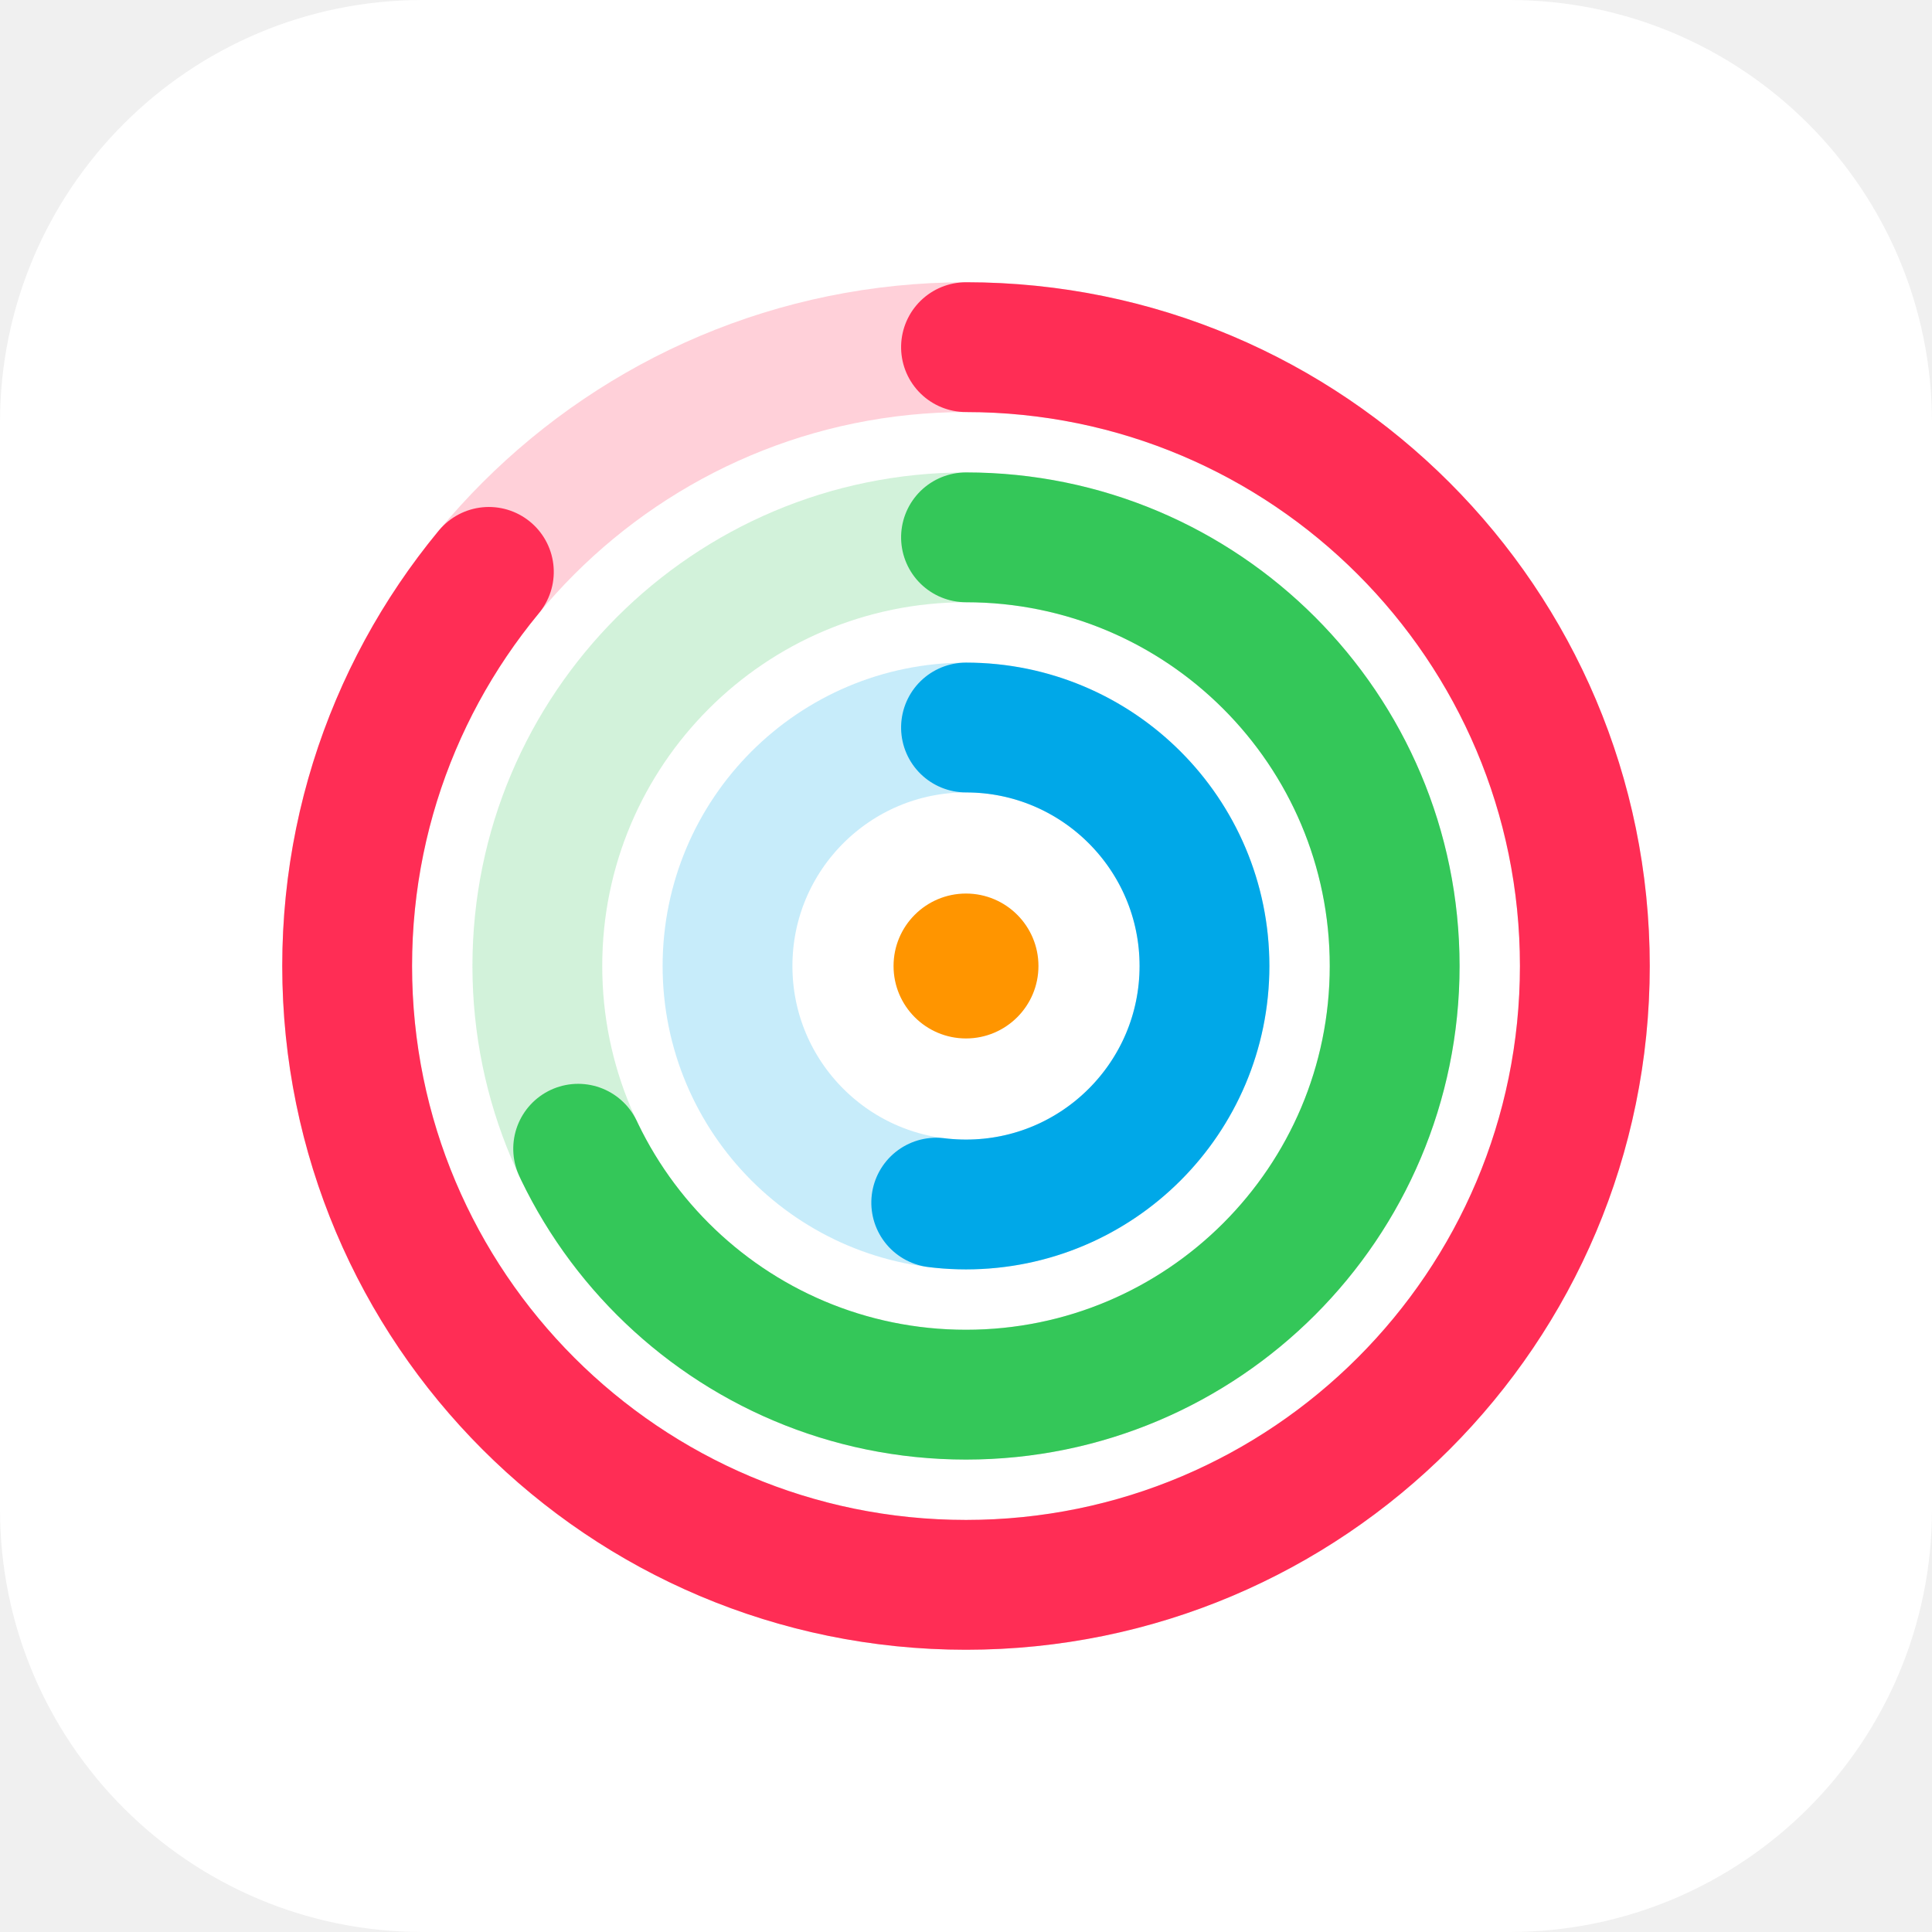
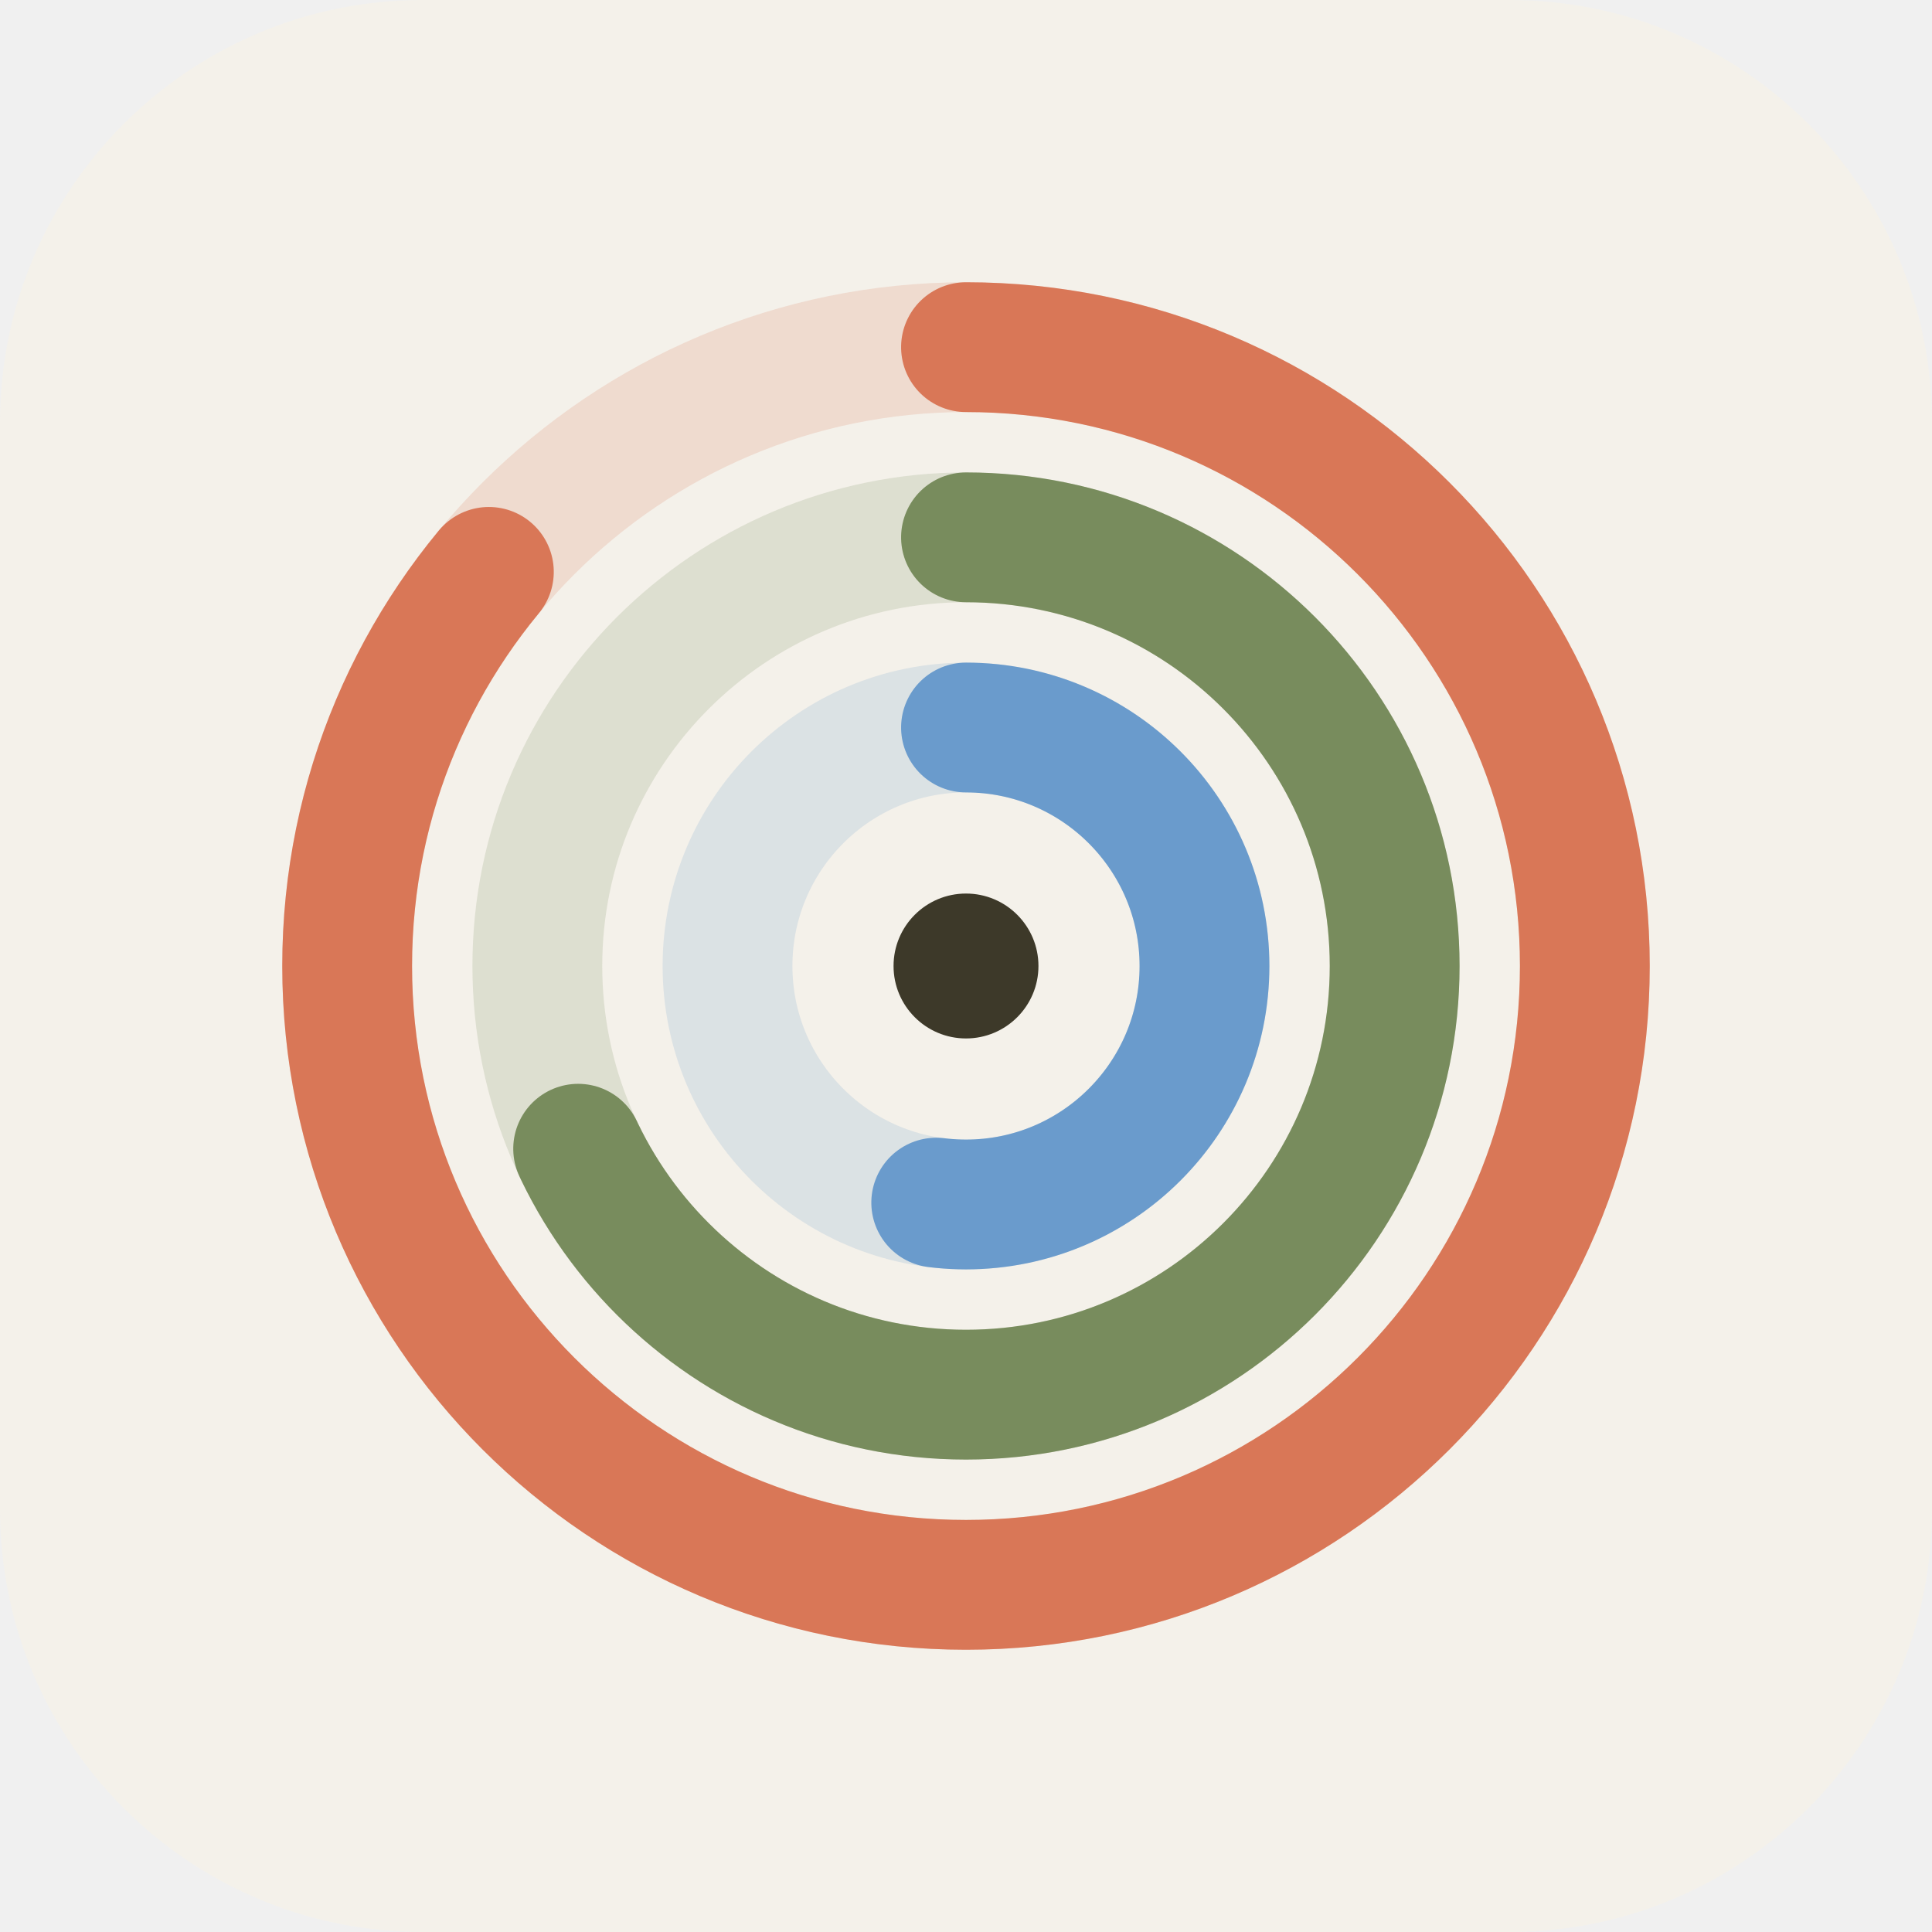
<svg xmlns="http://www.w3.org/2000/svg" viewBox="0 0 64 64">
-   <rect width="64" height="64" rx="14" fill="#FFFFFF" />
-   <circle cx="32" cy="32" r="20.5" fill="none" stroke="#FF2D55" stroke-opacity=".22" stroke-width="4.3" />
-   <circle cx="32" cy="32" r="20.5" fill="none" stroke="#FF2D55" stroke-width="4.3" stroke-linecap="round" stroke-dasharray="110.77 128.81" transform="rotate(-90 32 32)" />
-   <circle cx="32" cy="32" r="14.2" fill="none" stroke="#34C759" stroke-opacity=".22" stroke-width="4.3" />
-   <circle cx="32" cy="32" r="14.2" fill="none" stroke="#34C759" stroke-width="4.3" stroke-linecap="round" stroke-dasharray="60.67 89.22" transform="rotate(-90 32 32)" />
-   <circle cx="32" cy="32" r="7.9" fill="none" stroke="#00A8E8" stroke-opacity=".22" stroke-width="4.3" />
-   <circle cx="32" cy="32" r="7.9" fill="none" stroke="#00A8E8" stroke-width="4.3" stroke-linecap="round" stroke-dasharray="25.81 49.64" transform="rotate(-90 32 32)" />
-   <circle cx="32" cy="32" r="2.4" fill="#FF9500" />
+   <rect width="64" height="64" rx="14" fill="#F4F1EA" />
+   <circle cx="32" cy="32" r="20.5" fill="none" stroke="#D97757" stroke-opacity=".18" stroke-width="4.3" />
+   <circle cx="32" cy="32" r="20.5" fill="none" stroke="#D97757" stroke-width="4.3" stroke-linecap="round" stroke-dasharray="110.77 128.81" transform="rotate(-90 32 32)" />
+   <circle cx="32" cy="32" r="14.2" fill="none" stroke="#788C5D" stroke-opacity=".18" stroke-width="4.3" />
+   <circle cx="32" cy="32" r="14.2" fill="none" stroke="#788C5D" stroke-width="4.3" stroke-linecap="round" stroke-dasharray="60.67 89.22" transform="rotate(-90 32 32)" />
+   <circle cx="32" cy="32" r="7.9" fill="none" stroke="#6A9BCC" stroke-opacity=".18" stroke-width="4.3" />
+   <circle cx="32" cy="32" r="7.9" fill="none" stroke="#6A9BCC" stroke-width="4.3" stroke-linecap="round" stroke-dasharray="25.81 49.64" transform="rotate(-90 32 32)" />
+   <circle cx="32" cy="32" r="2.4" fill="#3D3929" />
</svg>
